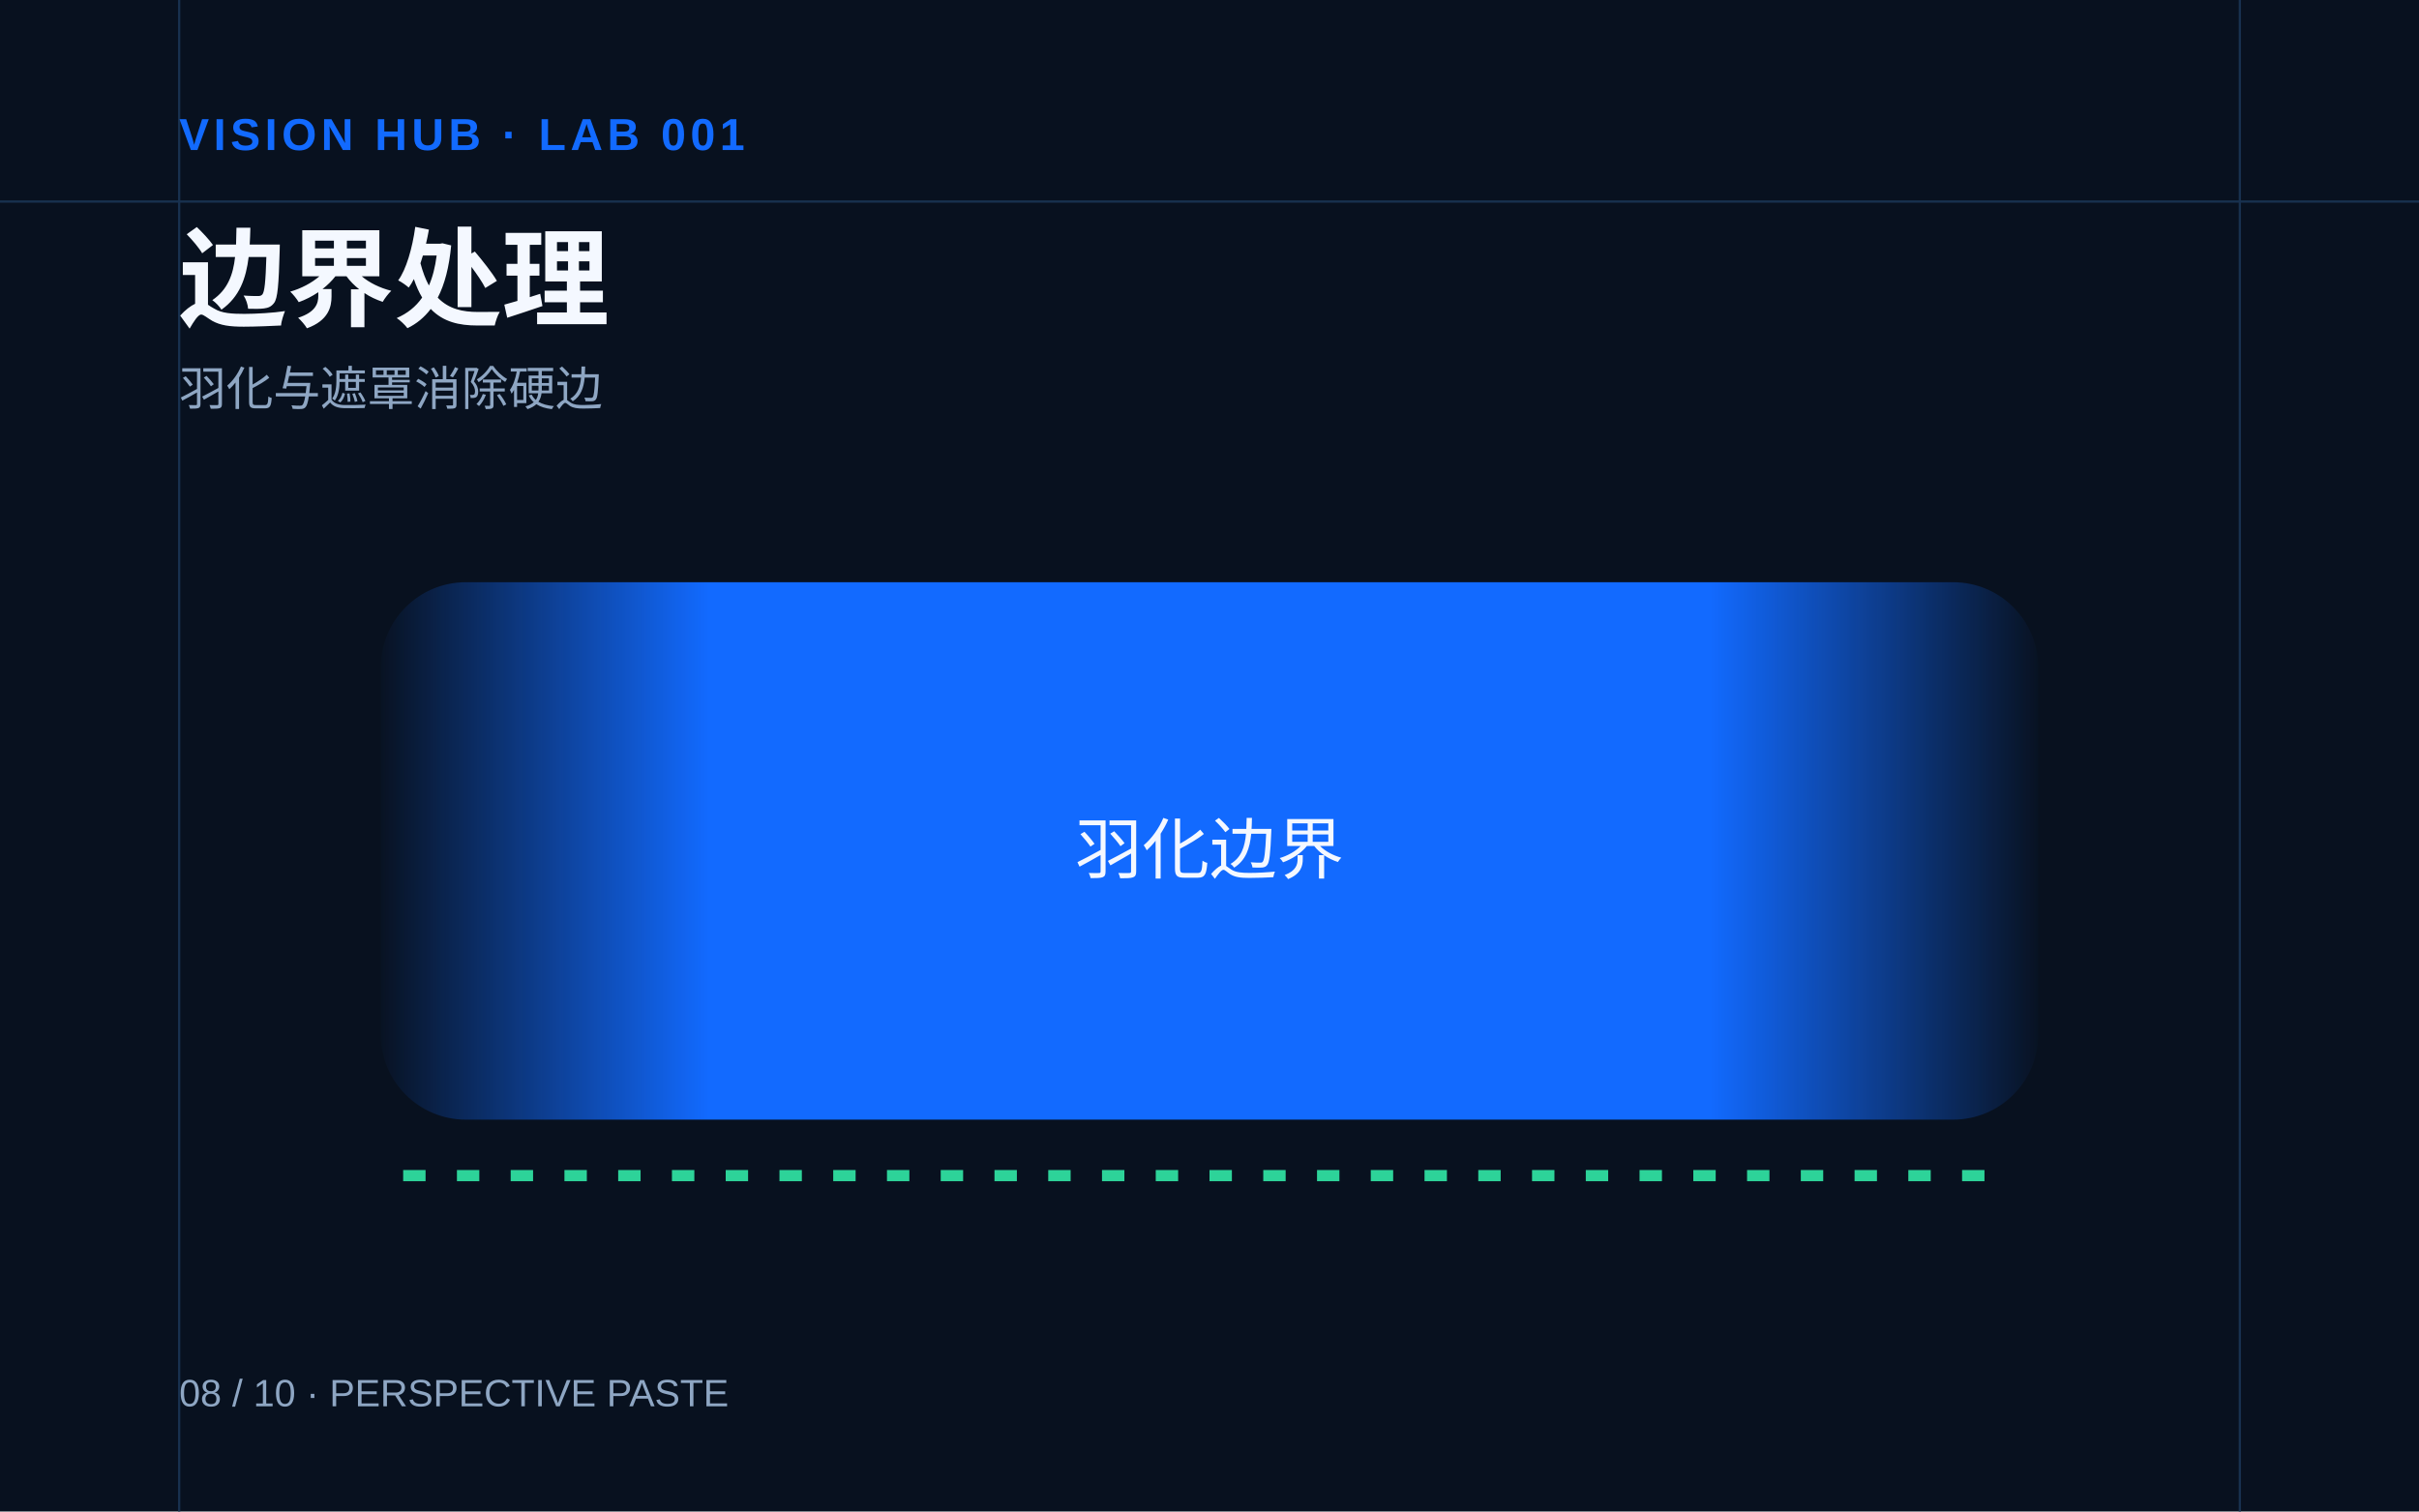
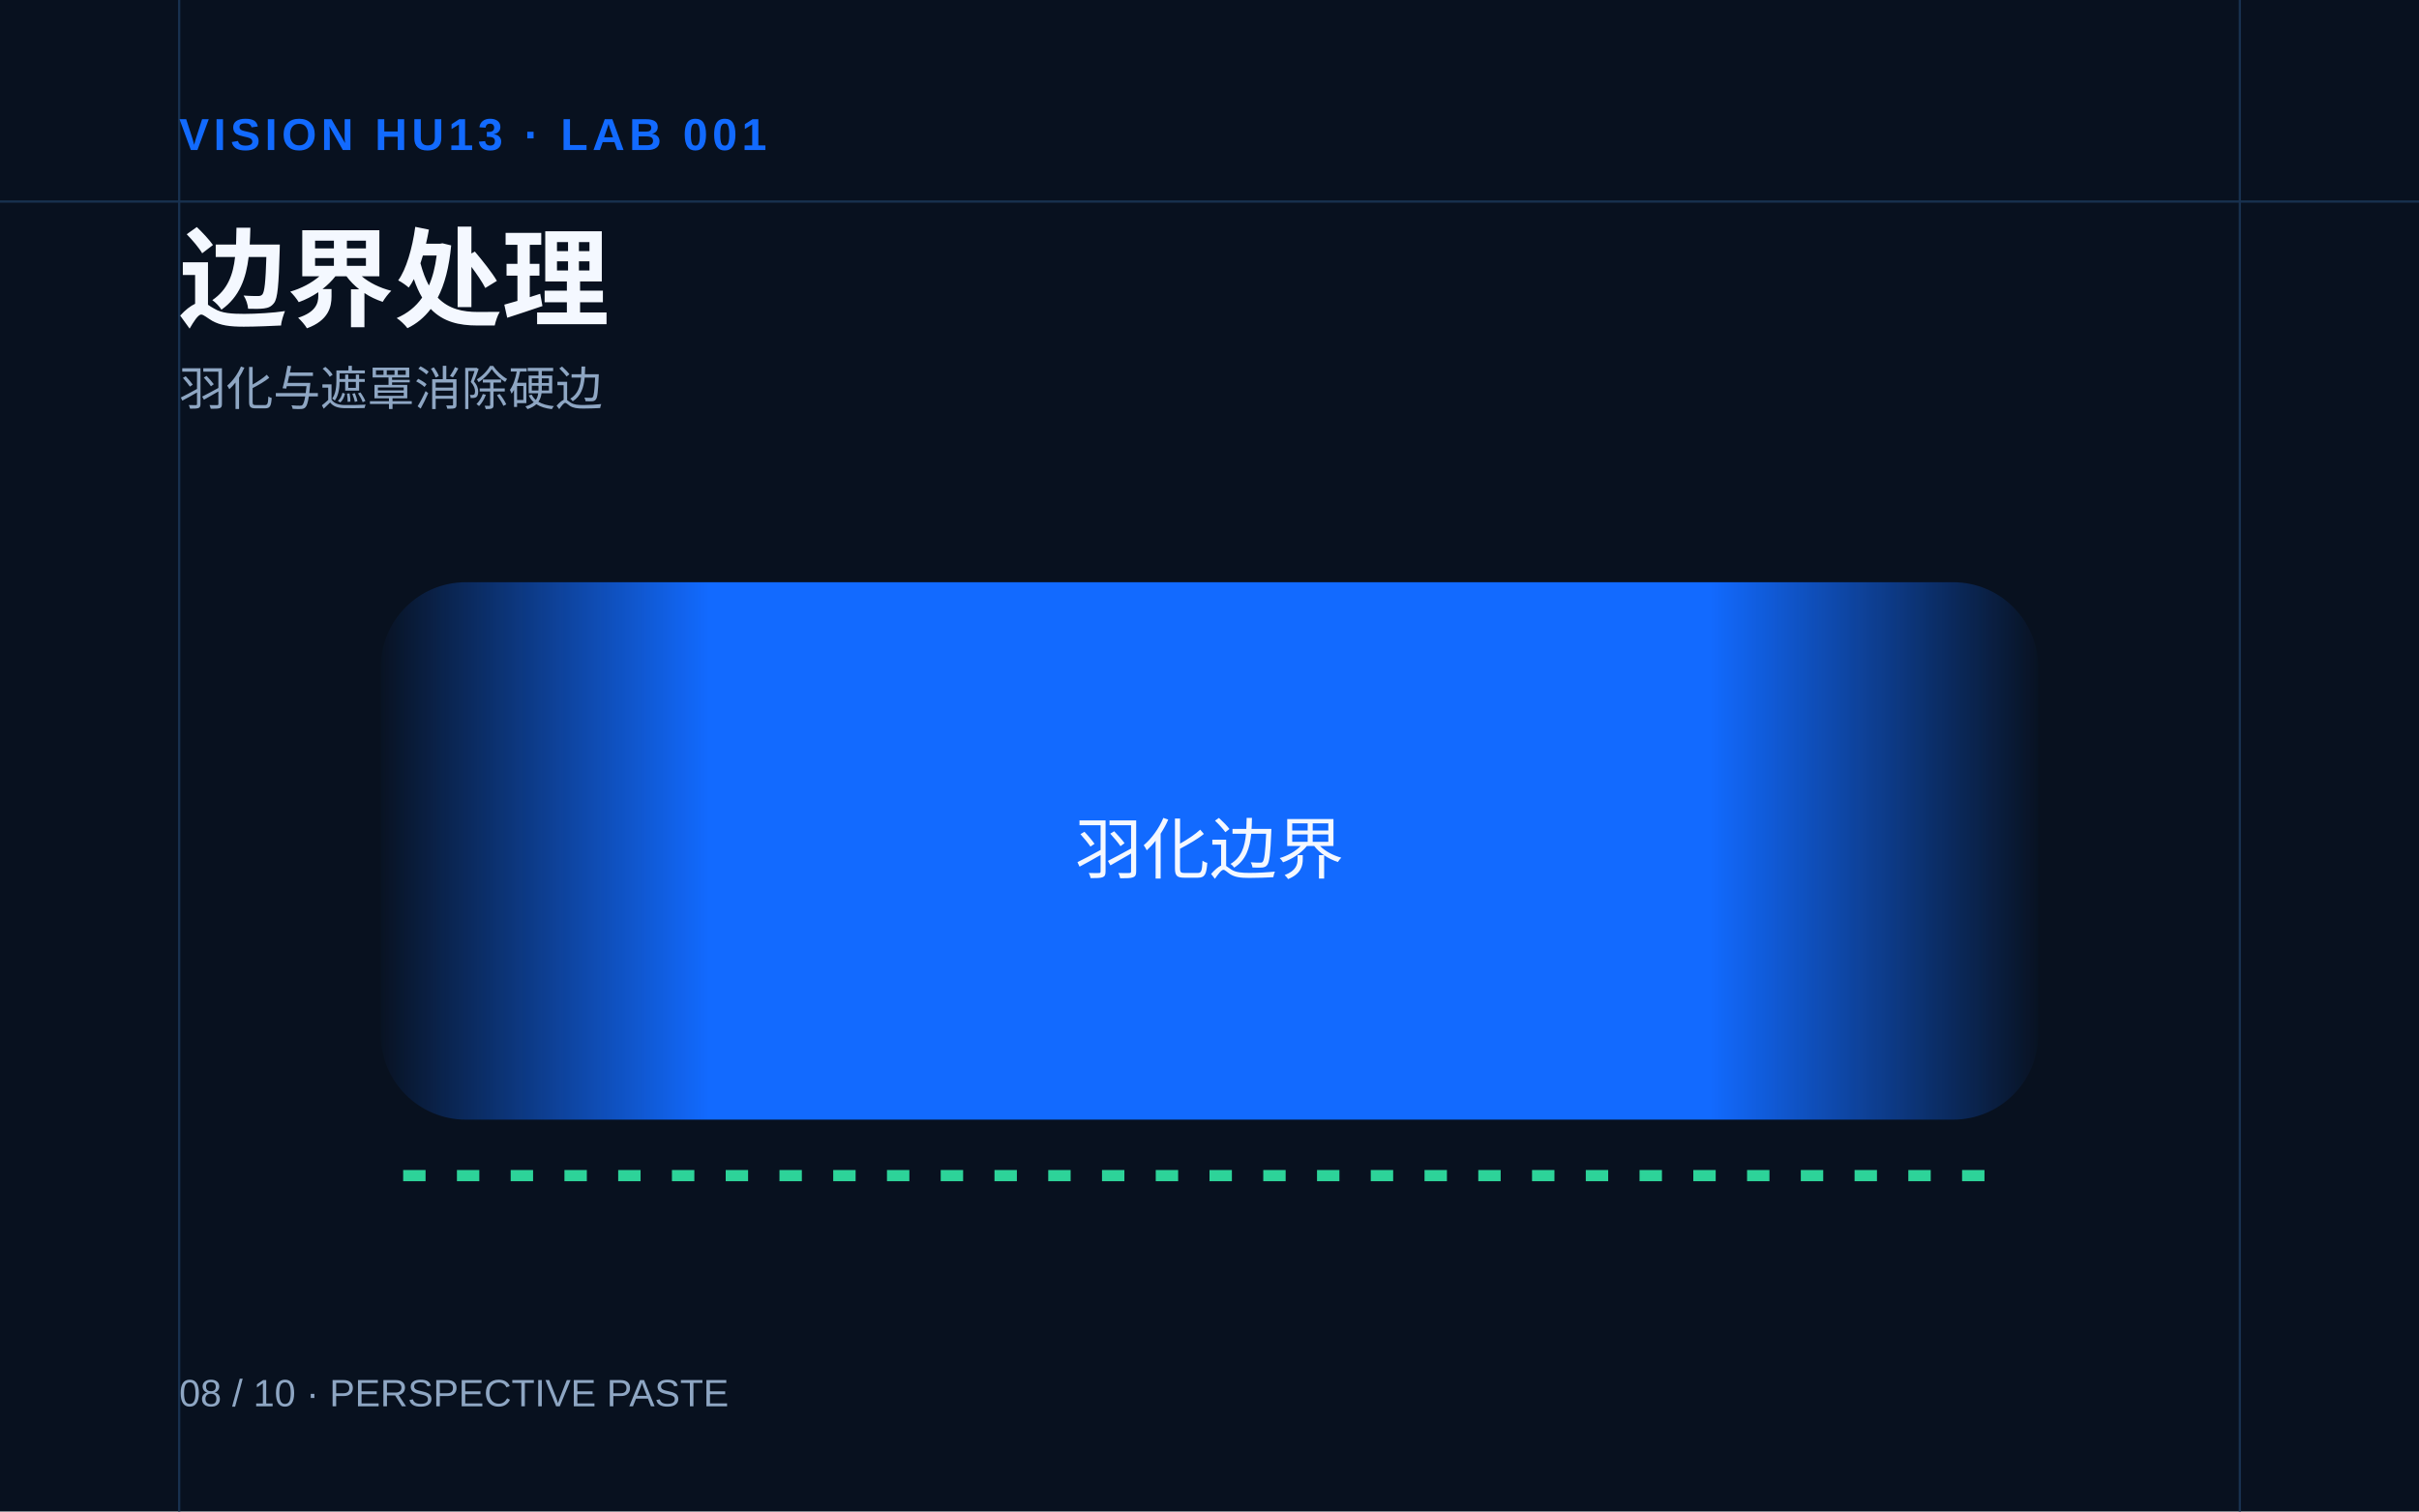
<svg xmlns="http://www.w3.org/2000/svg" width="1080" height="675" viewBox="0 0 1080 675">
  <rect width="1080" height="675" fill="#08111f" />
  <path d="M0 90H1080M80 0V675M1000 0V675" stroke="#18314f" stroke-width="1" />
-   <text x="80" y="67" fill="#126aff" font-family="Arial, Microsoft YaHei, sans-serif" font-size="20" font-weight="700" letter-spacing="2">VISION HUB · LAB 001</text>
+   <text x="80" y="67" fill="#126aff" font-family="Arial, Microsoft YaHei, sans-serif" font-size="20" font-weight="700" letter-spacing="2">VISION HU13 · LAB 001</text>
  <text x="80" y="142" fill="#f4f8ff" font-family="Arial, Microsoft YaHei, sans-serif" font-size="48" font-weight="700">边界处理</text>
  <text x="80" y="181" fill="#8ea6c3" font-family="Arial, Microsoft YaHei, sans-serif" font-size="21">羽化与遮罩消除硬边</text>
  <g id="boundaries">
    <defs>
      <linearGradient id="fade">
        <stop offset="0" stop-color="#126aff" stop-opacity="0" />
        <stop offset=".2" stop-color="#126aff" />
        <stop offset=".8" stop-color="#126aff" />
        <stop offset="1" stop-color="#126aff" stop-opacity="0" />
      </linearGradient>
    </defs>
    <rect x="170" y="260" width="740" height="240" rx="38" fill="url(#fade)" />
    <path d="M180 525H900" stroke="#2dd399" stroke-width="5" stroke-dasharray="10 14" />
    <text x="540" y="390" text-anchor="middle" fill="#f4f8ff" font-family="Arial,Microsoft YaHei" font-size="30">羽化边界</text>
  </g>
  <text x="80" y="628" fill="#8ea6c3" font-family="Arial, Microsoft YaHei, sans-serif" font-size="17">08 / 10 · PERSPECTIVE PASTE</text>
</svg>
